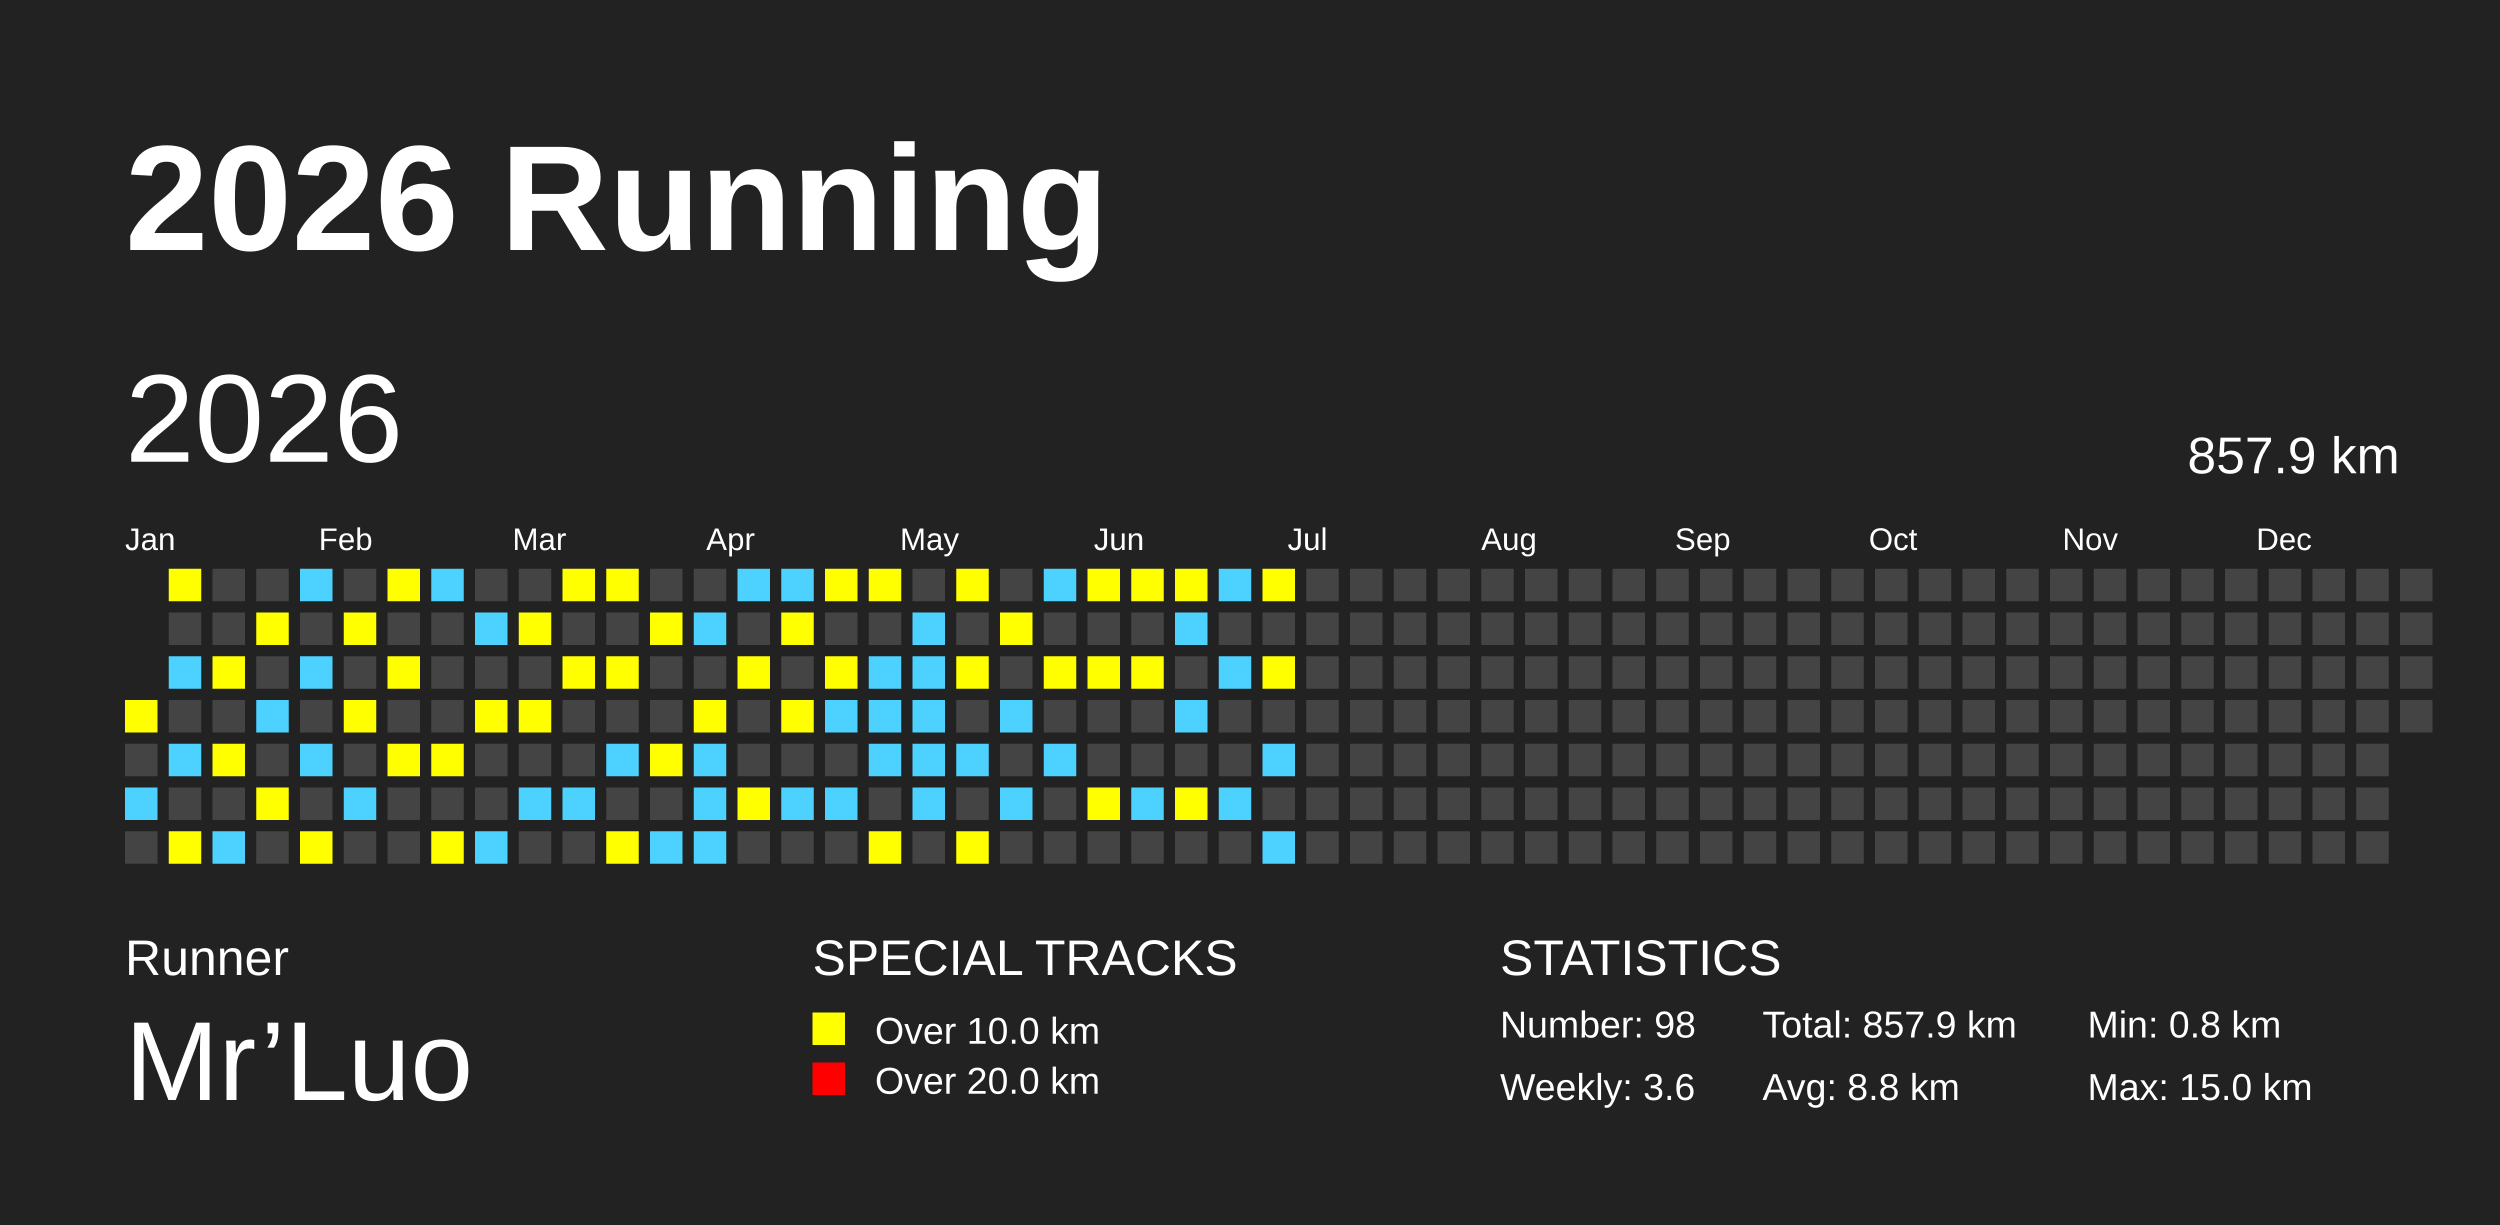
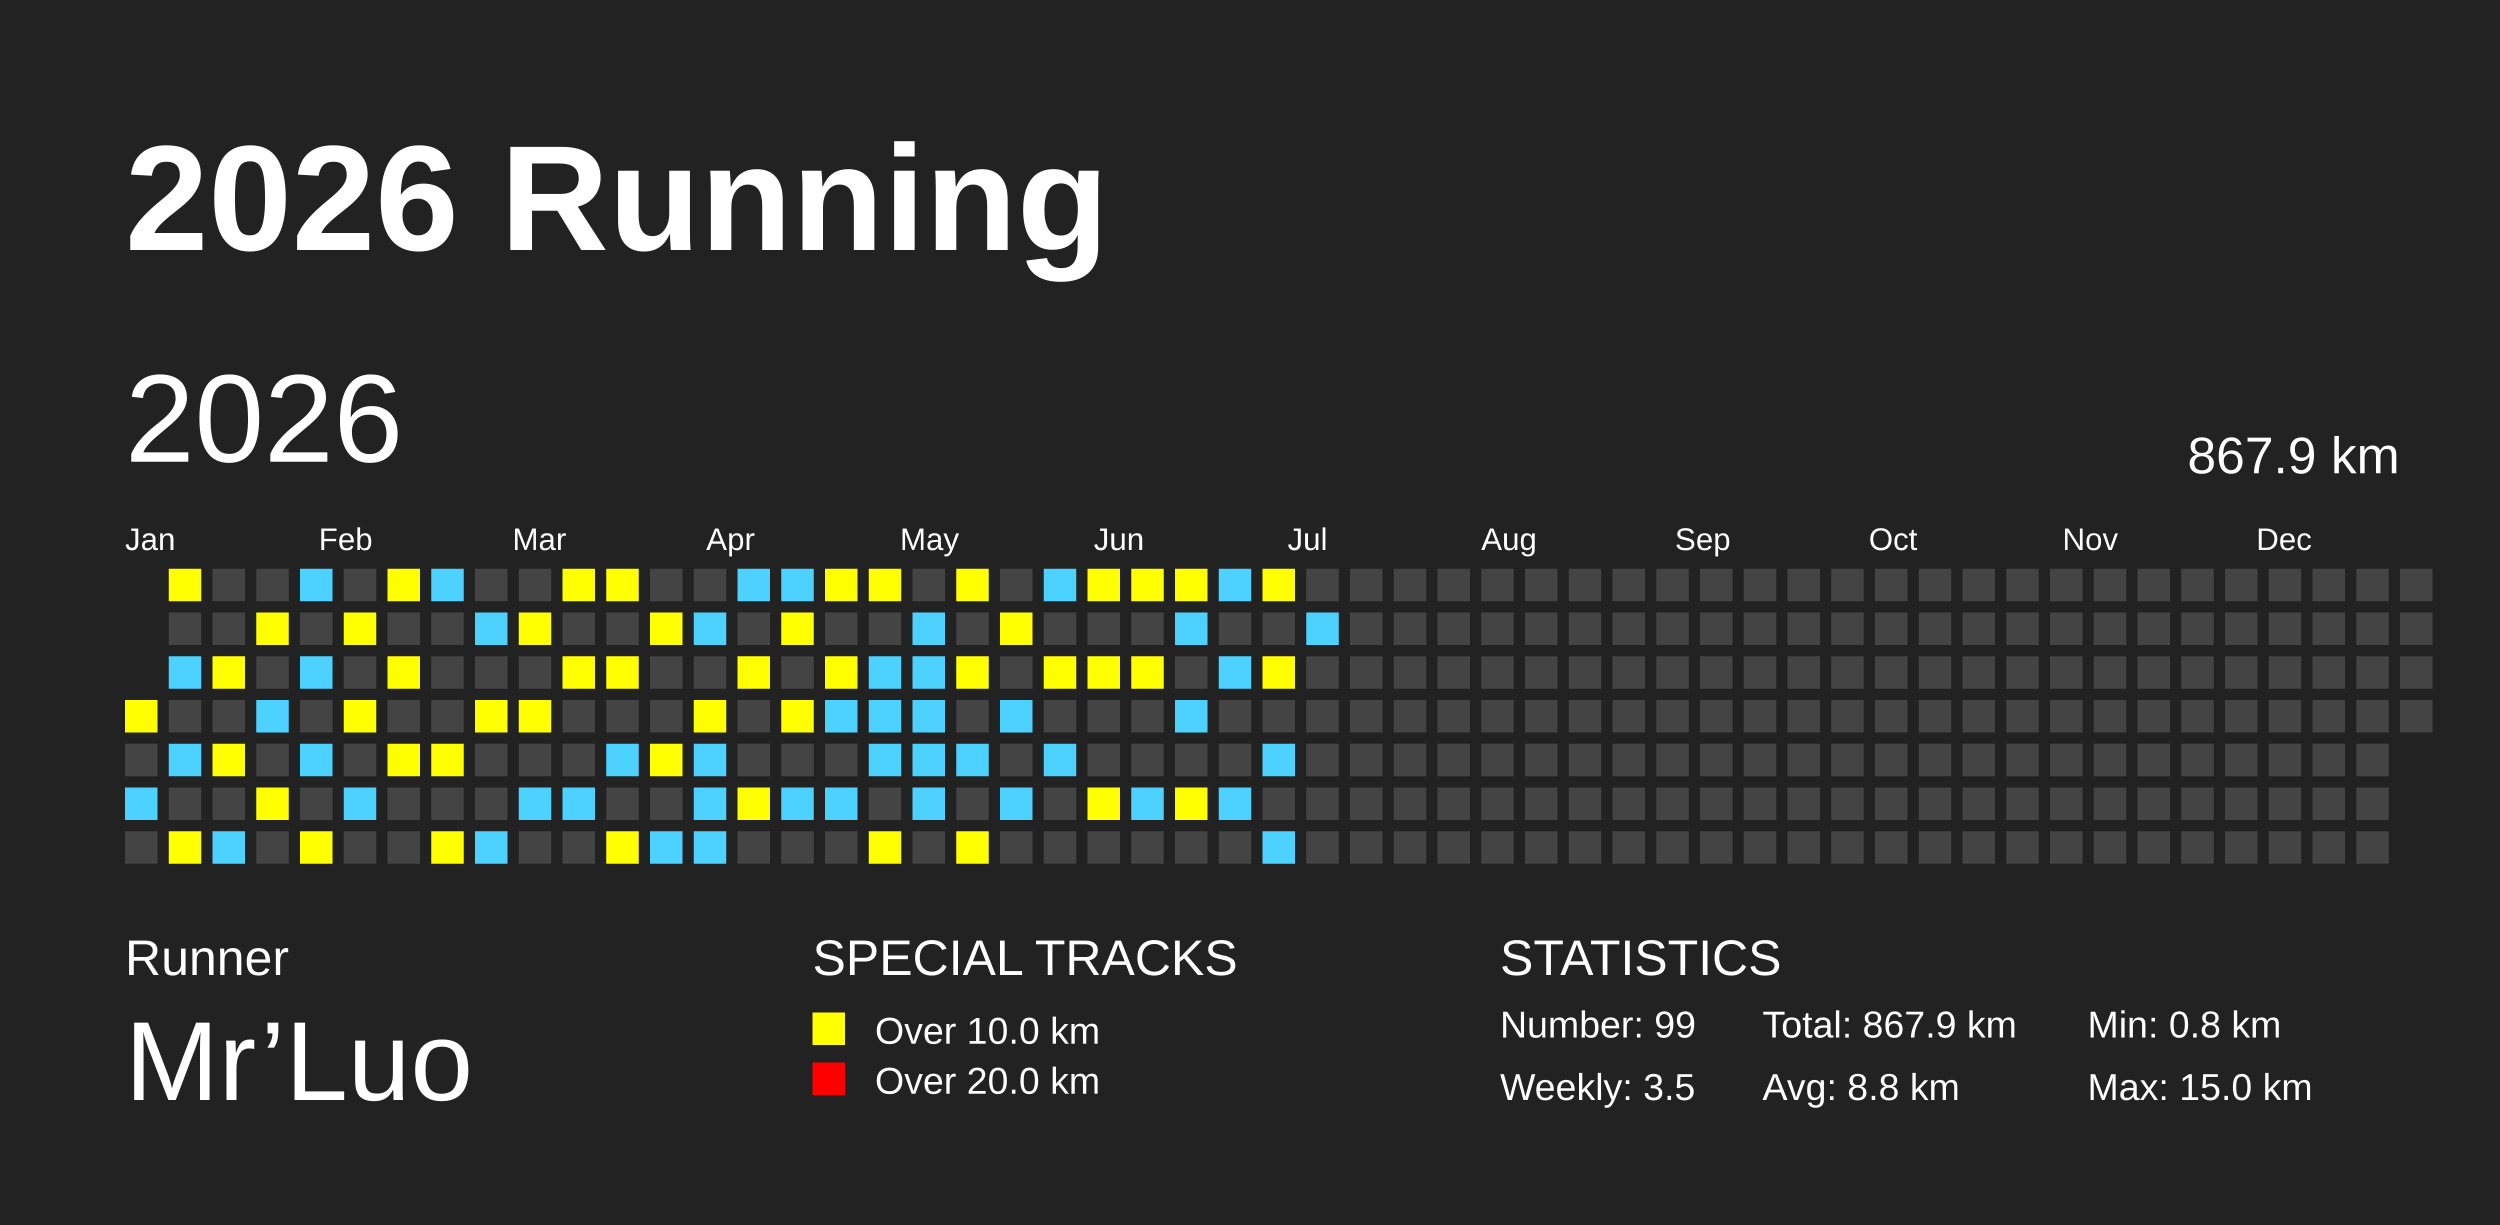
<svg xmlns="http://www.w3.org/2000/svg" baseProfile="full" height="98mm" version="1.1" viewBox="0,0,200,98" width="200mm">
  <defs />
  <rect fill="#222222" height="98" width="200" x="0" y="0" />
  <text fill="#FFFFFF" style="font-size:12px; font-family:Arial; font-weight:bold;" x="10" y="20">2026 Running</text>
  <text fill="#FFFFFF" style="font-size:4px; font-family:Arial" x="10" y="78">Runner</text>
  <text fill="#FFFFFF" style="font-size:9px; font-family:Arial" x="10" y="88">Mr’Luo</text>
  <text fill="#FFFFFF" style="font-size:4px; font-family:Arial" x="65" y="78">SPECIAL TRACKS</text>
  <rect fill="yellow" height="2.6" width="2.6" x="65" y="81" />
  <text fill="#FFFFFF" style="font-size:3px; font-family:Arial" x="70" y="83.5">Over 10.0 km</text>
  <rect fill="red" height="2.6" width="2.6" x="65" y="85" />
  <text fill="#FFFFFF" style="font-size:3px; font-family:Arial" x="70" y="87.5">Over 20.0 km</text>
  <text fill="#FFFFFF" style="font-size:4px; font-family:Arial" x="120" y="78">STATISTICS</text>
-   <text fill="#FFFFFF" style="font-size:3px; font-family:Arial" x="120" y="83">Number: 98</text>
-   <text fill="#FFFFFF" style="font-size:3px; font-family:Arial" x="120" y="88">Weekly: 3.6</text>
-   <text fill="#FFFFFF" style="font-size:3px; font-family:Arial" x="141" y="83">Total: 857.9 km</text>
+   <text fill="#FFFFFF" style="font-size:3px; font-family:Arial" x="120" y="83">Number: 99</text>
+   <text fill="#FFFFFF" style="font-size:3px; font-family:Arial" x="120" y="88">Weekly: 3.5</text>
+   <text fill="#FFFFFF" style="font-size:3px; font-family:Arial" x="141" y="83">Total: 867.9 km</text>
  <text fill="#FFFFFF" style="font-size:3px; font-family:Arial" x="141" y="88">Avg: 8.8 km</text>
  <text fill="#FFFFFF" style="font-size:3px; font-family:Arial" x="167" y="83">Min: 0.8 km</text>
  <text fill="#FFFFFF" style="font-size:3px; font-family:Arial" x="167" y="88">Max: 15.0 km</text>
  <text dominant-baseline="hanging" fill="#FFFFFF" style="font-size:10.0px; font-family:Arial;" x="10" y="30">2026</text>
-   <text dominant-baseline="hanging" fill="#FFFFFF" style="font-size:4.125px; font-family:Arial;" x="175" y="35">857.9 km</text>
+   <text dominant-baseline="hanging" fill="#FFFFFF" style="font-size:4.125px; font-family:Arial;" x="175" y="35">867.9 km</text>
  <text fill="#FFFFFF" style="font-size:2.5px; font-family:Arial" x="10.0" y="44">Jan</text>
  <text fill="#FFFFFF" style="font-size:2.5px; font-family:Arial" x="25.5" y="44">Feb</text>
  <text fill="#FFFFFF" style="font-size:2.5px; font-family:Arial" x="41.0" y="44">Mar</text>
  <text fill="#FFFFFF" style="font-size:2.5px; font-family:Arial" x="56.5" y="44">Apr</text>
  <text fill="#FFFFFF" style="font-size:2.5px; font-family:Arial" x="72.0" y="44">May</text>
  <text fill="#FFFFFF" style="font-size:2.5px; font-family:Arial" x="87.5" y="44">Jun</text>
  <text fill="#FFFFFF" style="font-size:2.5px; font-family:Arial" x="103.0" y="44">Jul</text>
  <text fill="#FFFFFF" style="font-size:2.5px; font-family:Arial" x="118.5" y="44">Aug</text>
  <text fill="#FFFFFF" style="font-size:2.5px; font-family:Arial" x="134.0" y="44">Sep</text>
  <text fill="#FFFFFF" style="font-size:2.5px; font-family:Arial" x="149.5" y="44">Oct</text>
  <text fill="#FFFFFF" style="font-size:2.5px; font-family:Arial" x="165.0" y="44">Nov</text>
  <text fill="#FFFFFF" style="font-size:2.5px; font-family:Arial" x="180.5" y="44">Dec</text>
  <rect fill="yellow" height="2.6" width="2.6" x="10.0" y="56.0" />
  <rect fill="#444444" height="2.6" width="2.6" x="10.0" y="59.5" />
  <rect fill="#4DD2FF" height="2.6" width="2.6" x="10.0" y="63.0" />
  <rect fill="#444444" height="2.6" width="2.6" x="10.0" y="66.5" />
  <rect fill="yellow" height="2.6" width="2.6" x="13.5" y="45.5" />
  <rect fill="#444444" height="2.6" width="2.6" x="13.5" y="49.0" />
  <rect fill="#4DD2FF" height="2.6" width="2.6" x="13.5" y="52.5" />
  <rect fill="#444444" height="2.6" width="2.6" x="13.5" y="56.0" />
  <rect fill="#4DD2FF" height="2.6" width="2.6" x="13.5" y="59.5" />
  <rect fill="#444444" height="2.6" width="2.6" x="13.5" y="63.0" />
  <rect fill="yellow" height="2.6" width="2.6" x="13.5" y="66.5" />
  <rect fill="#444444" height="2.6" width="2.6" x="17.0" y="45.5" />
  <rect fill="#444444" height="2.6" width="2.6" x="17.0" y="49.0" />
  <rect fill="yellow" height="2.6" width="2.6" x="17.0" y="52.5" />
  <rect fill="#444444" height="2.6" width="2.6" x="17.0" y="56.0" />
  <rect fill="yellow" height="2.6" width="2.6" x="17.0" y="59.5" />
  <rect fill="#444444" height="2.6" width="2.6" x="17.0" y="63.0" />
  <rect fill="#4DD2FF" height="2.6" width="2.6" x="17.0" y="66.5" />
  <rect fill="#444444" height="2.6" width="2.6" x="20.5" y="45.5" />
  <rect fill="yellow" height="2.6" width="2.6" x="20.5" y="49.0" />
  <rect fill="#444444" height="2.6" width="2.6" x="20.5" y="52.5" />
  <rect fill="#4DD2FF" height="2.6" width="2.6" x="20.5" y="56.0" />
  <rect fill="#444444" height="2.6" width="2.6" x="20.5" y="59.5" />
  <rect fill="yellow" height="2.6" width="2.6" x="20.5" y="63.0" />
  <rect fill="#444444" height="2.6" width="2.6" x="20.5" y="66.5" />
  <rect fill="#4DD2FF" height="2.6" width="2.6" x="24.0" y="45.5" />
  <rect fill="#444444" height="2.6" width="2.6" x="24.0" y="49.0" />
  <rect fill="#4DD2FF" height="2.6" width="2.6" x="24.0" y="52.5" />
  <rect fill="#444444" height="2.6" width="2.6" x="24.0" y="56.0" />
  <rect fill="#4DD2FF" height="2.6" width="2.6" x="24.0" y="59.5" />
  <rect fill="#444444" height="2.6" width="2.6" x="24.0" y="63.0" />
  <rect fill="yellow" height="2.6" width="2.6" x="24.0" y="66.5" />
  <rect fill="#444444" height="2.6" width="2.6" x="27.5" y="45.5" />
  <rect fill="yellow" height="2.6" width="2.6" x="27.5" y="49.0" />
  <rect fill="#444444" height="2.6" width="2.6" x="27.5" y="52.5" />
  <rect fill="yellow" height="2.6" width="2.6" x="27.5" y="56.0" />
  <rect fill="#444444" height="2.6" width="2.6" x="27.5" y="59.5" />
  <rect fill="#4DD2FF" height="2.6" width="2.6" x="27.5" y="63.0" />
  <rect fill="#444444" height="2.6" width="2.6" x="27.5" y="66.5" />
  <rect fill="yellow" height="2.6" width="2.6" x="31.0" y="45.5" />
  <rect fill="#444444" height="2.6" width="2.6" x="31.0" y="49.0" />
  <rect fill="yellow" height="2.6" width="2.6" x="31.0" y="52.5" />
  <rect fill="#444444" height="2.6" width="2.6" x="31.0" y="56.0" />
  <rect fill="yellow" height="2.6" width="2.6" x="31.0" y="59.5" />
  <rect fill="#444444" height="2.6" width="2.6" x="31.0" y="63.0" />
  <rect fill="#444444" height="2.6" width="2.6" x="31.0" y="66.5" />
  <rect fill="#4DD2FF" height="2.6" width="2.6" x="34.5" y="45.5" />
  <rect fill="#444444" height="2.6" width="2.6" x="34.5" y="49.0" />
  <rect fill="#444444" height="2.6" width="2.6" x="34.5" y="52.5" />
  <rect fill="#444444" height="2.6" width="2.6" x="34.5" y="56.0" />
  <rect fill="yellow" height="2.6" width="2.6" x="34.5" y="59.5" />
  <rect fill="#444444" height="2.6" width="2.6" x="34.5" y="63.0" />
  <rect fill="yellow" height="2.6" width="2.6" x="34.5" y="66.5" />
  <rect fill="#444444" height="2.6" width="2.6" x="38.0" y="45.5" />
  <rect fill="#4DD2FF" height="2.6" width="2.6" x="38.0" y="49.0" />
  <rect fill="#444444" height="2.6" width="2.6" x="38.0" y="52.5" />
  <rect fill="yellow" height="2.6" width="2.6" x="38.0" y="56.0" />
  <rect fill="#444444" height="2.6" width="2.6" x="38.0" y="59.5" />
  <rect fill="#444444" height="2.6" width="2.6" x="38.0" y="63.0" />
  <rect fill="#4DD2FF" height="2.6" width="2.6" x="38.0" y="66.5" />
  <rect fill="#444444" height="2.6" width="2.6" x="41.5" y="45.5" />
  <rect fill="yellow" height="2.6" width="2.6" x="41.5" y="49.0" />
  <rect fill="#444444" height="2.6" width="2.6" x="41.5" y="52.5" />
  <rect fill="yellow" height="2.6" width="2.6" x="41.5" y="56.0" />
  <rect fill="#444444" height="2.6" width="2.6" x="41.5" y="59.5" />
  <rect fill="#4DD2FF" height="2.6" width="2.6" x="41.5" y="63.0" />
  <rect fill="#444444" height="2.6" width="2.6" x="41.5" y="66.5" />
  <rect fill="yellow" height="2.6" width="2.6" x="45.0" y="45.5" />
  <rect fill="#444444" height="2.6" width="2.6" x="45.0" y="49.0" />
  <rect fill="yellow" height="2.6" width="2.6" x="45.0" y="52.5" />
  <rect fill="#444444" height="2.6" width="2.6" x="45.0" y="56.0" />
  <rect fill="#444444" height="2.6" width="2.6" x="45.0" y="59.5" />
  <rect fill="#4DD2FF" height="2.6" width="2.6" x="45.0" y="63.0" />
  <rect fill="#444444" height="2.6" width="2.6" x="45.0" y="66.5" />
  <rect fill="yellow" height="2.6" width="2.6" x="48.5" y="45.5" />
  <rect fill="#444444" height="2.6" width="2.6" x="48.5" y="49.0" />
  <rect fill="yellow" height="2.6" width="2.6" x="48.5" y="52.5" />
  <rect fill="#444444" height="2.6" width="2.6" x="48.5" y="56.0" />
  <rect fill="#4DD2FF" height="2.6" width="2.6" x="48.5" y="59.5" />
  <rect fill="#444444" height="2.6" width="2.6" x="48.5" y="63.0" />
  <rect fill="yellow" height="2.6" width="2.6" x="48.5" y="66.5" />
  <rect fill="#444444" height="2.6" width="2.6" x="52.0" y="45.5" />
  <rect fill="yellow" height="2.6" width="2.6" x="52.0" y="49.0" />
  <rect fill="#444444" height="2.6" width="2.6" x="52.0" y="52.5" />
  <rect fill="#444444" height="2.6" width="2.6" x="52.0" y="56.0" />
  <rect fill="yellow" height="2.6" width="2.6" x="52.0" y="59.5" />
  <rect fill="#444444" height="2.6" width="2.6" x="52.0" y="63.0" />
  <rect fill="#4DD2FF" height="2.6" width="2.6" x="52.0" y="66.5" />
  <rect fill="#444444" height="2.6" width="2.6" x="55.5" y="45.5" />
  <rect fill="#4DD2FF" height="2.6" width="2.6" x="55.5" y="49.0" />
  <rect fill="#444444" height="2.6" width="2.6" x="55.5" y="52.5" />
  <rect fill="yellow" height="2.6" width="2.6" x="55.5" y="56.0" />
  <rect fill="#4DD2FF" height="2.6" width="2.6" x="55.5" y="59.5" />
  <rect fill="#4DD2FF" height="2.6" width="2.6" x="55.5" y="63.0" />
  <rect fill="#4DD2FF" height="2.6" width="2.6" x="55.5" y="66.5" />
  <rect fill="#4DD2FF" height="2.6" width="2.6" x="59.0" y="45.5" />
  <rect fill="#444444" height="2.6" width="2.6" x="59.0" y="49.0" />
  <rect fill="yellow" height="2.6" width="2.6" x="59.0" y="52.5" />
  <rect fill="#444444" height="2.6" width="2.6" x="59.0" y="56.0" />
  <rect fill="#444444" height="2.6" width="2.6" x="59.0" y="59.5" />
  <rect fill="yellow" height="2.6" width="2.6" x="59.0" y="63.0" />
  <rect fill="#444444" height="2.6" width="2.6" x="59.0" y="66.5" />
  <rect fill="#4DD2FF" height="2.6" width="2.6" x="62.5" y="45.5" />
  <rect fill="yellow" height="2.6" width="2.6" x="62.5" y="49.0" />
  <rect fill="#444444" height="2.6" width="2.6" x="62.5" y="52.5" />
  <rect fill="yellow" height="2.6" width="2.6" x="62.5" y="56.0" />
  <rect fill="#444444" height="2.6" width="2.6" x="62.5" y="59.5" />
  <rect fill="#4DD2FF" height="2.6" width="2.6" x="62.5" y="63.0" />
  <rect fill="#444444" height="2.6" width="2.6" x="62.5" y="66.5" />
  <rect fill="yellow" height="2.6" width="2.6" x="66.0" y="45.5" />
  <rect fill="#444444" height="2.6" width="2.6" x="66.0" y="49.0" />
  <rect fill="yellow" height="2.6" width="2.6" x="66.0" y="52.5" />
  <rect fill="#4DD2FF" height="2.6" width="2.6" x="66.0" y="56.0" />
  <rect fill="#444444" height="2.6" width="2.6" x="66.0" y="59.5" />
  <rect fill="#4DD2FF" height="2.6" width="2.6" x="66.0" y="63.0" />
  <rect fill="#444444" height="2.6" width="2.6" x="66.0" y="66.5" />
  <rect fill="yellow" height="2.6" width="2.6" x="69.5" y="45.5" />
  <rect fill="#444444" height="2.6" width="2.6" x="69.5" y="49.0" />
  <rect fill="#4DD2FF" height="2.6" width="2.6" x="69.5" y="52.5" />
  <rect fill="#4DD2FF" height="2.6" width="2.6" x="69.5" y="56.0" />
  <rect fill="#4DD2FF" height="2.6" width="2.6" x="69.5" y="59.5" />
  <rect fill="#444444" height="2.6" width="2.6" x="69.5" y="63.0" />
  <rect fill="yellow" height="2.6" width="2.6" x="69.5" y="66.5" />
  <rect fill="#444444" height="2.6" width="2.6" x="73.0" y="45.5" />
  <rect fill="#4DD2FF" height="2.6" width="2.6" x="73.0" y="49.0" />
  <rect fill="#4DD2FF" height="2.6" width="2.6" x="73.0" y="52.5" />
  <rect fill="#4DD2FF" height="2.6" width="2.6" x="73.0" y="56.0" />
  <rect fill="#4DD2FF" height="2.6" width="2.6" x="73.0" y="59.5" />
  <rect fill="#4DD2FF" height="2.6" width="2.6" x="73.0" y="63.0" />
  <rect fill="#444444" height="2.6" width="2.6" x="73.0" y="66.5" />
  <rect fill="yellow" height="2.6" width="2.6" x="76.5" y="45.5" />
  <rect fill="#444444" height="2.6" width="2.6" x="76.5" y="49.0" />
  <rect fill="yellow" height="2.6" width="2.6" x="76.5" y="52.5" />
  <rect fill="#444444" height="2.6" width="2.6" x="76.5" y="56.0" />
  <rect fill="#4DD2FF" height="2.6" width="2.6" x="76.5" y="59.5" />
  <rect fill="#444444" height="2.6" width="2.6" x="76.5" y="63.0" />
  <rect fill="yellow" height="2.6" width="2.6" x="76.5" y="66.5" />
  <rect fill="#444444" height="2.6" width="2.6" x="80.0" y="45.5" />
  <rect fill="yellow" height="2.6" width="2.6" x="80.0" y="49.0" />
  <rect fill="#444444" height="2.6" width="2.6" x="80.0" y="52.5" />
  <rect fill="#4DD2FF" height="2.6" width="2.6" x="80.0" y="56.0" />
  <rect fill="#444444" height="2.6" width="2.6" x="80.0" y="59.5" />
  <rect fill="#4DD2FF" height="2.6" width="2.6" x="80.0" y="63.0" />
  <rect fill="#444444" height="2.6" width="2.6" x="80.0" y="66.5" />
  <rect fill="#4DD2FF" height="2.6" width="2.6" x="83.5" y="45.5" />
  <rect fill="#444444" height="2.6" width="2.6" x="83.5" y="49.0" />
  <rect fill="yellow" height="2.6" width="2.6" x="83.5" y="52.5" />
  <rect fill="#444444" height="2.6" width="2.6" x="83.5" y="56.0" />
  <rect fill="#4DD2FF" height="2.6" width="2.6" x="83.5" y="59.5" />
  <rect fill="#444444" height="2.6" width="2.6" x="83.5" y="63.0" />
  <rect fill="#444444" height="2.6" width="2.6" x="83.5" y="66.5" />
  <rect fill="yellow" height="2.6" width="2.6" x="87.0" y="45.5" />
  <rect fill="#444444" height="2.6" width="2.6" x="87.0" y="49.0" />
  <rect fill="yellow" height="2.6" width="2.6" x="87.0" y="52.5" />
  <rect fill="#444444" height="2.6" width="2.6" x="87.0" y="56.0" />
  <rect fill="#444444" height="2.6" width="2.6" x="87.0" y="59.5" />
  <rect fill="yellow" height="2.6" width="2.6" x="87.0" y="63.0" />
  <rect fill="#444444" height="2.6" width="2.6" x="87.0" y="66.5" />
  <rect fill="yellow" height="2.6" width="2.6" x="90.5" y="45.5" />
  <rect fill="#444444" height="2.6" width="2.6" x="90.5" y="49.0" />
  <rect fill="yellow" height="2.6" width="2.6" x="90.5" y="52.5" />
  <rect fill="#444444" height="2.6" width="2.6" x="90.5" y="56.0" />
  <rect fill="#444444" height="2.6" width="2.6" x="90.5" y="59.5" />
  <rect fill="#4DD2FF" height="2.6" width="2.6" x="90.5" y="63.0" />
  <rect fill="#444444" height="2.6" width="2.6" x="90.5" y="66.5" />
  <rect fill="yellow" height="2.6" width="2.6" x="94.0" y="45.5" />
  <rect fill="#4DD2FF" height="2.6" width="2.6" x="94.0" y="49.0" />
  <rect fill="#444444" height="2.6" width="2.6" x="94.0" y="52.5" />
  <rect fill="#4DD2FF" height="2.6" width="2.6" x="94.0" y="56.0" />
  <rect fill="#444444" height="2.6" width="2.6" x="94.0" y="59.5" />
  <rect fill="yellow" height="2.6" width="2.6" x="94.0" y="63.0" />
  <rect fill="#444444" height="2.6" width="2.6" x="94.0" y="66.5" />
  <rect fill="#4DD2FF" height="2.6" width="2.6" x="97.5" y="45.5" />
  <rect fill="#444444" height="2.6" width="2.6" x="97.5" y="49.0" />
  <rect fill="#4DD2FF" height="2.6" width="2.6" x="97.5" y="52.5" />
  <rect fill="#444444" height="2.6" width="2.6" x="97.5" y="56.0" />
  <rect fill="#444444" height="2.6" width="2.6" x="97.5" y="59.5" />
  <rect fill="#4DD2FF" height="2.6" width="2.6" x="97.5" y="63.0" />
  <rect fill="#444444" height="2.6" width="2.6" x="97.5" y="66.5" />
  <rect fill="yellow" height="2.6" width="2.6" x="101.0" y="45.5" />
  <rect fill="#444444" height="2.6" width="2.6" x="101.0" y="49.0" />
  <rect fill="yellow" height="2.6" width="2.6" x="101.0" y="52.5" />
  <rect fill="#444444" height="2.6" width="2.6" x="101.0" y="56.0" />
  <rect fill="#4DD2FF" height="2.6" width="2.6" x="101.0" y="59.5" />
  <rect fill="#444444" height="2.6" width="2.6" x="101.0" y="63.0" />
  <rect fill="#4DD2FF" height="2.6" width="2.6" x="101.0" y="66.5" />
  <rect fill="#444444" height="2.6" width="2.6" x="104.5" y="45.5" />
-   <rect fill="#444444" height="2.6" width="2.6" x="104.5" y="49.0" />
+   <rect fill="#4DD2FF" height="2.6" width="2.6" x="104.5" y="49.0" />
  <rect fill="#444444" height="2.6" width="2.6" x="104.5" y="52.5" />
  <rect fill="#444444" height="2.6" width="2.6" x="104.5" y="56.0" />
  <rect fill="#444444" height="2.6" width="2.6" x="104.5" y="59.5" />
  <rect fill="#444444" height="2.6" width="2.6" x="104.5" y="63.0" />
  <rect fill="#444444" height="2.6" width="2.6" x="104.5" y="66.5" />
  <rect fill="#444444" height="2.6" width="2.6" x="108.0" y="45.5" />
  <rect fill="#444444" height="2.6" width="2.6" x="108.0" y="49.0" />
  <rect fill="#444444" height="2.6" width="2.6" x="108.0" y="52.5" />
  <rect fill="#444444" height="2.6" width="2.6" x="108.0" y="56.0" />
  <rect fill="#444444" height="2.6" width="2.6" x="108.0" y="59.5" />
  <rect fill="#444444" height="2.6" width="2.6" x="108.0" y="63.0" />
  <rect fill="#444444" height="2.6" width="2.6" x="108.0" y="66.5" />
  <rect fill="#444444" height="2.6" width="2.6" x="111.5" y="45.5" />
  <rect fill="#444444" height="2.6" width="2.6" x="111.5" y="49.0" />
  <rect fill="#444444" height="2.6" width="2.6" x="111.5" y="52.5" />
  <rect fill="#444444" height="2.6" width="2.6" x="111.5" y="56.0" />
  <rect fill="#444444" height="2.6" width="2.6" x="111.5" y="59.5" />
  <rect fill="#444444" height="2.6" width="2.6" x="111.5" y="63.0" />
  <rect fill="#444444" height="2.6" width="2.6" x="111.5" y="66.5" />
  <rect fill="#444444" height="2.6" width="2.6" x="115.0" y="45.5" />
  <rect fill="#444444" height="2.6" width="2.6" x="115.0" y="49.0" />
  <rect fill="#444444" height="2.6" width="2.6" x="115.0" y="52.5" />
  <rect fill="#444444" height="2.6" width="2.6" x="115.0" y="56.0" />
  <rect fill="#444444" height="2.6" width="2.6" x="115.0" y="59.5" />
  <rect fill="#444444" height="2.6" width="2.6" x="115.0" y="63.0" />
  <rect fill="#444444" height="2.6" width="2.6" x="115.0" y="66.5" />
  <rect fill="#444444" height="2.6" width="2.6" x="118.5" y="45.5" />
  <rect fill="#444444" height="2.6" width="2.6" x="118.5" y="49.0" />
  <rect fill="#444444" height="2.6" width="2.6" x="118.5" y="52.5" />
  <rect fill="#444444" height="2.6" width="2.6" x="118.5" y="56.0" />
  <rect fill="#444444" height="2.6" width="2.6" x="118.5" y="59.5" />
  <rect fill="#444444" height="2.6" width="2.6" x="118.5" y="63.0" />
  <rect fill="#444444" height="2.6" width="2.6" x="118.5" y="66.5" />
  <rect fill="#444444" height="2.6" width="2.6" x="122.0" y="45.5" />
  <rect fill="#444444" height="2.6" width="2.6" x="122.0" y="49.0" />
  <rect fill="#444444" height="2.6" width="2.6" x="122.0" y="52.5" />
  <rect fill="#444444" height="2.6" width="2.6" x="122.0" y="56.0" />
  <rect fill="#444444" height="2.6" width="2.6" x="122.0" y="59.5" />
  <rect fill="#444444" height="2.6" width="2.6" x="122.0" y="63.0" />
  <rect fill="#444444" height="2.6" width="2.6" x="122.0" y="66.5" />
  <rect fill="#444444" height="2.6" width="2.6" x="125.5" y="45.5" />
  <rect fill="#444444" height="2.6" width="2.6" x="125.5" y="49.0" />
  <rect fill="#444444" height="2.6" width="2.6" x="125.5" y="52.5" />
  <rect fill="#444444" height="2.6" width="2.6" x="125.5" y="56.0" />
  <rect fill="#444444" height="2.6" width="2.6" x="125.5" y="59.5" />
  <rect fill="#444444" height="2.6" width="2.6" x="125.5" y="63.0" />
  <rect fill="#444444" height="2.6" width="2.6" x="125.5" y="66.5" />
  <rect fill="#444444" height="2.6" width="2.6" x="129.0" y="45.5" />
  <rect fill="#444444" height="2.6" width="2.6" x="129.0" y="49.0" />
  <rect fill="#444444" height="2.6" width="2.6" x="129.0" y="52.5" />
  <rect fill="#444444" height="2.6" width="2.6" x="129.0" y="56.0" />
  <rect fill="#444444" height="2.6" width="2.6" x="129.0" y="59.5" />
  <rect fill="#444444" height="2.6" width="2.6" x="129.0" y="63.0" />
  <rect fill="#444444" height="2.6" width="2.6" x="129.0" y="66.5" />
  <rect fill="#444444" height="2.6" width="2.6" x="132.5" y="45.5" />
  <rect fill="#444444" height="2.6" width="2.6" x="132.5" y="49.0" />
  <rect fill="#444444" height="2.6" width="2.6" x="132.5" y="52.5" />
  <rect fill="#444444" height="2.6" width="2.6" x="132.5" y="56.0" />
  <rect fill="#444444" height="2.6" width="2.6" x="132.5" y="59.5" />
  <rect fill="#444444" height="2.6" width="2.6" x="132.5" y="63.0" />
  <rect fill="#444444" height="2.6" width="2.6" x="132.5" y="66.5" />
  <rect fill="#444444" height="2.6" width="2.6" x="136.0" y="45.5" />
  <rect fill="#444444" height="2.6" width="2.6" x="136.0" y="49.0" />
  <rect fill="#444444" height="2.6" width="2.6" x="136.0" y="52.5" />
  <rect fill="#444444" height="2.6" width="2.6" x="136.0" y="56.0" />
  <rect fill="#444444" height="2.6" width="2.6" x="136.0" y="59.5" />
  <rect fill="#444444" height="2.6" width="2.6" x="136.0" y="63.0" />
  <rect fill="#444444" height="2.6" width="2.6" x="136.0" y="66.5" />
  <rect fill="#444444" height="2.6" width="2.6" x="139.5" y="45.5" />
  <rect fill="#444444" height="2.6" width="2.6" x="139.5" y="49.0" />
  <rect fill="#444444" height="2.6" width="2.6" x="139.5" y="52.5" />
  <rect fill="#444444" height="2.6" width="2.6" x="139.5" y="56.0" />
  <rect fill="#444444" height="2.6" width="2.6" x="139.5" y="59.5" />
  <rect fill="#444444" height="2.6" width="2.6" x="139.5" y="63.0" />
  <rect fill="#444444" height="2.6" width="2.6" x="139.5" y="66.5" />
  <rect fill="#444444" height="2.6" width="2.6" x="143.0" y="45.5" />
  <rect fill="#444444" height="2.6" width="2.6" x="143.0" y="49.0" />
  <rect fill="#444444" height="2.6" width="2.6" x="143.0" y="52.5" />
  <rect fill="#444444" height="2.6" width="2.6" x="143.0" y="56.0" />
  <rect fill="#444444" height="2.6" width="2.6" x="143.0" y="59.5" />
  <rect fill="#444444" height="2.6" width="2.6" x="143.0" y="63.0" />
  <rect fill="#444444" height="2.6" width="2.6" x="143.0" y="66.5" />
  <rect fill="#444444" height="2.6" width="2.6" x="146.5" y="45.5" />
  <rect fill="#444444" height="2.6" width="2.6" x="146.5" y="49.0" />
  <rect fill="#444444" height="2.6" width="2.6" x="146.5" y="52.5" />
  <rect fill="#444444" height="2.6" width="2.6" x="146.5" y="56.0" />
  <rect fill="#444444" height="2.6" width="2.6" x="146.5" y="59.5" />
  <rect fill="#444444" height="2.6" width="2.6" x="146.5" y="63.0" />
  <rect fill="#444444" height="2.6" width="2.6" x="146.5" y="66.5" />
  <rect fill="#444444" height="2.6" width="2.6" x="150.0" y="45.5" />
  <rect fill="#444444" height="2.6" width="2.6" x="150.0" y="49.0" />
  <rect fill="#444444" height="2.6" width="2.6" x="150.0" y="52.5" />
  <rect fill="#444444" height="2.6" width="2.6" x="150.0" y="56.0" />
  <rect fill="#444444" height="2.6" width="2.6" x="150.0" y="59.5" />
  <rect fill="#444444" height="2.6" width="2.6" x="150.0" y="63.0" />
  <rect fill="#444444" height="2.6" width="2.6" x="150.0" y="66.5" />
  <rect fill="#444444" height="2.6" width="2.6" x="153.5" y="45.5" />
  <rect fill="#444444" height="2.6" width="2.6" x="153.5" y="49.0" />
  <rect fill="#444444" height="2.6" width="2.6" x="153.5" y="52.5" />
  <rect fill="#444444" height="2.6" width="2.6" x="153.5" y="56.0" />
  <rect fill="#444444" height="2.6" width="2.6" x="153.5" y="59.5" />
  <rect fill="#444444" height="2.6" width="2.6" x="153.5" y="63.0" />
  <rect fill="#444444" height="2.6" width="2.6" x="153.5" y="66.5" />
  <rect fill="#444444" height="2.6" width="2.6" x="157.0" y="45.5" />
  <rect fill="#444444" height="2.6" width="2.6" x="157.0" y="49.0" />
  <rect fill="#444444" height="2.6" width="2.6" x="157.0" y="52.5" />
  <rect fill="#444444" height="2.6" width="2.6" x="157.0" y="56.0" />
  <rect fill="#444444" height="2.6" width="2.6" x="157.0" y="59.5" />
  <rect fill="#444444" height="2.6" width="2.6" x="157.0" y="63.0" />
  <rect fill="#444444" height="2.6" width="2.6" x="157.0" y="66.5" />
  <rect fill="#444444" height="2.6" width="2.6" x="160.5" y="45.5" />
  <rect fill="#444444" height="2.6" width="2.6" x="160.5" y="49.0" />
  <rect fill="#444444" height="2.6" width="2.6" x="160.5" y="52.5" />
  <rect fill="#444444" height="2.6" width="2.6" x="160.5" y="56.0" />
  <rect fill="#444444" height="2.6" width="2.6" x="160.5" y="59.5" />
  <rect fill="#444444" height="2.6" width="2.6" x="160.5" y="63.0" />
  <rect fill="#444444" height="2.6" width="2.6" x="160.5" y="66.5" />
  <rect fill="#444444" height="2.6" width="2.6" x="164.0" y="45.5" />
  <rect fill="#444444" height="2.6" width="2.6" x="164.0" y="49.0" />
  <rect fill="#444444" height="2.6" width="2.6" x="164.0" y="52.5" />
  <rect fill="#444444" height="2.6" width="2.6" x="164.0" y="56.0" />
  <rect fill="#444444" height="2.6" width="2.6" x="164.0" y="59.5" />
  <rect fill="#444444" height="2.6" width="2.6" x="164.0" y="63.0" />
  <rect fill="#444444" height="2.6" width="2.6" x="164.0" y="66.5" />
  <rect fill="#444444" height="2.6" width="2.6" x="167.5" y="45.5" />
  <rect fill="#444444" height="2.6" width="2.6" x="167.5" y="49.0" />
  <rect fill="#444444" height="2.6" width="2.6" x="167.5" y="52.5" />
  <rect fill="#444444" height="2.6" width="2.6" x="167.5" y="56.0" />
  <rect fill="#444444" height="2.6" width="2.6" x="167.5" y="59.5" />
  <rect fill="#444444" height="2.6" width="2.6" x="167.5" y="63.0" />
  <rect fill="#444444" height="2.6" width="2.6" x="167.5" y="66.5" />
  <rect fill="#444444" height="2.6" width="2.6" x="171.0" y="45.5" />
  <rect fill="#444444" height="2.6" width="2.6" x="171.0" y="49.0" />
  <rect fill="#444444" height="2.6" width="2.6" x="171.0" y="52.5" />
  <rect fill="#444444" height="2.6" width="2.6" x="171.0" y="56.0" />
  <rect fill="#444444" height="2.6" width="2.6" x="171.0" y="59.5" />
  <rect fill="#444444" height="2.6" width="2.6" x="171.0" y="63.0" />
  <rect fill="#444444" height="2.6" width="2.6" x="171.0" y="66.5" />
  <rect fill="#444444" height="2.6" width="2.6" x="174.5" y="45.5" />
  <rect fill="#444444" height="2.6" width="2.6" x="174.5" y="49.0" />
  <rect fill="#444444" height="2.6" width="2.6" x="174.5" y="52.5" />
  <rect fill="#444444" height="2.6" width="2.6" x="174.5" y="56.0" />
  <rect fill="#444444" height="2.6" width="2.6" x="174.5" y="59.5" />
  <rect fill="#444444" height="2.6" width="2.6" x="174.5" y="63.0" />
  <rect fill="#444444" height="2.6" width="2.6" x="174.5" y="66.5" />
  <rect fill="#444444" height="2.6" width="2.6" x="178.0" y="45.5" />
  <rect fill="#444444" height="2.6" width="2.6" x="178.0" y="49.0" />
  <rect fill="#444444" height="2.6" width="2.6" x="178.0" y="52.5" />
  <rect fill="#444444" height="2.6" width="2.6" x="178.0" y="56.0" />
  <rect fill="#444444" height="2.6" width="2.6" x="178.0" y="59.5" />
  <rect fill="#444444" height="2.6" width="2.6" x="178.0" y="63.0" />
  <rect fill="#444444" height="2.6" width="2.6" x="178.0" y="66.5" />
  <rect fill="#444444" height="2.6" width="2.6" x="181.5" y="45.5" />
  <rect fill="#444444" height="2.6" width="2.6" x="181.5" y="49.0" />
  <rect fill="#444444" height="2.6" width="2.6" x="181.5" y="52.5" />
  <rect fill="#444444" height="2.6" width="2.6" x="181.5" y="56.0" />
  <rect fill="#444444" height="2.6" width="2.6" x="181.5" y="59.5" />
  <rect fill="#444444" height="2.6" width="2.6" x="181.5" y="63.0" />
  <rect fill="#444444" height="2.6" width="2.6" x="181.5" y="66.5" />
  <rect fill="#444444" height="2.6" width="2.6" x="185.0" y="45.5" />
  <rect fill="#444444" height="2.6" width="2.6" x="185.0" y="49.0" />
  <rect fill="#444444" height="2.6" width="2.6" x="185.0" y="52.5" />
  <rect fill="#444444" height="2.6" width="2.6" x="185.0" y="56.0" />
  <rect fill="#444444" height="2.6" width="2.6" x="185.0" y="59.5" />
  <rect fill="#444444" height="2.6" width="2.6" x="185.0" y="63.0" />
  <rect fill="#444444" height="2.6" width="2.6" x="185.0" y="66.5" />
  <rect fill="#444444" height="2.6" width="2.6" x="188.5" y="45.5" />
  <rect fill="#444444" height="2.6" width="2.6" x="188.5" y="49.0" />
  <rect fill="#444444" height="2.6" width="2.6" x="188.5" y="52.5" />
  <rect fill="#444444" height="2.6" width="2.6" x="188.5" y="56.0" />
  <rect fill="#444444" height="2.6" width="2.6" x="188.5" y="59.5" />
  <rect fill="#444444" height="2.6" width="2.6" x="188.5" y="63.0" />
  <rect fill="#444444" height="2.6" width="2.6" x="188.5" y="66.5" />
  <rect fill="#444444" height="2.6" width="2.6" x="192.0" y="45.5" />
  <rect fill="#444444" height="2.6" width="2.6" x="192.0" y="49.0" />
  <rect fill="#444444" height="2.6" width="2.6" x="192.0" y="52.5" />
  <rect fill="#444444" height="2.6" width="2.6" x="192.0" y="56.0" />
</svg>
